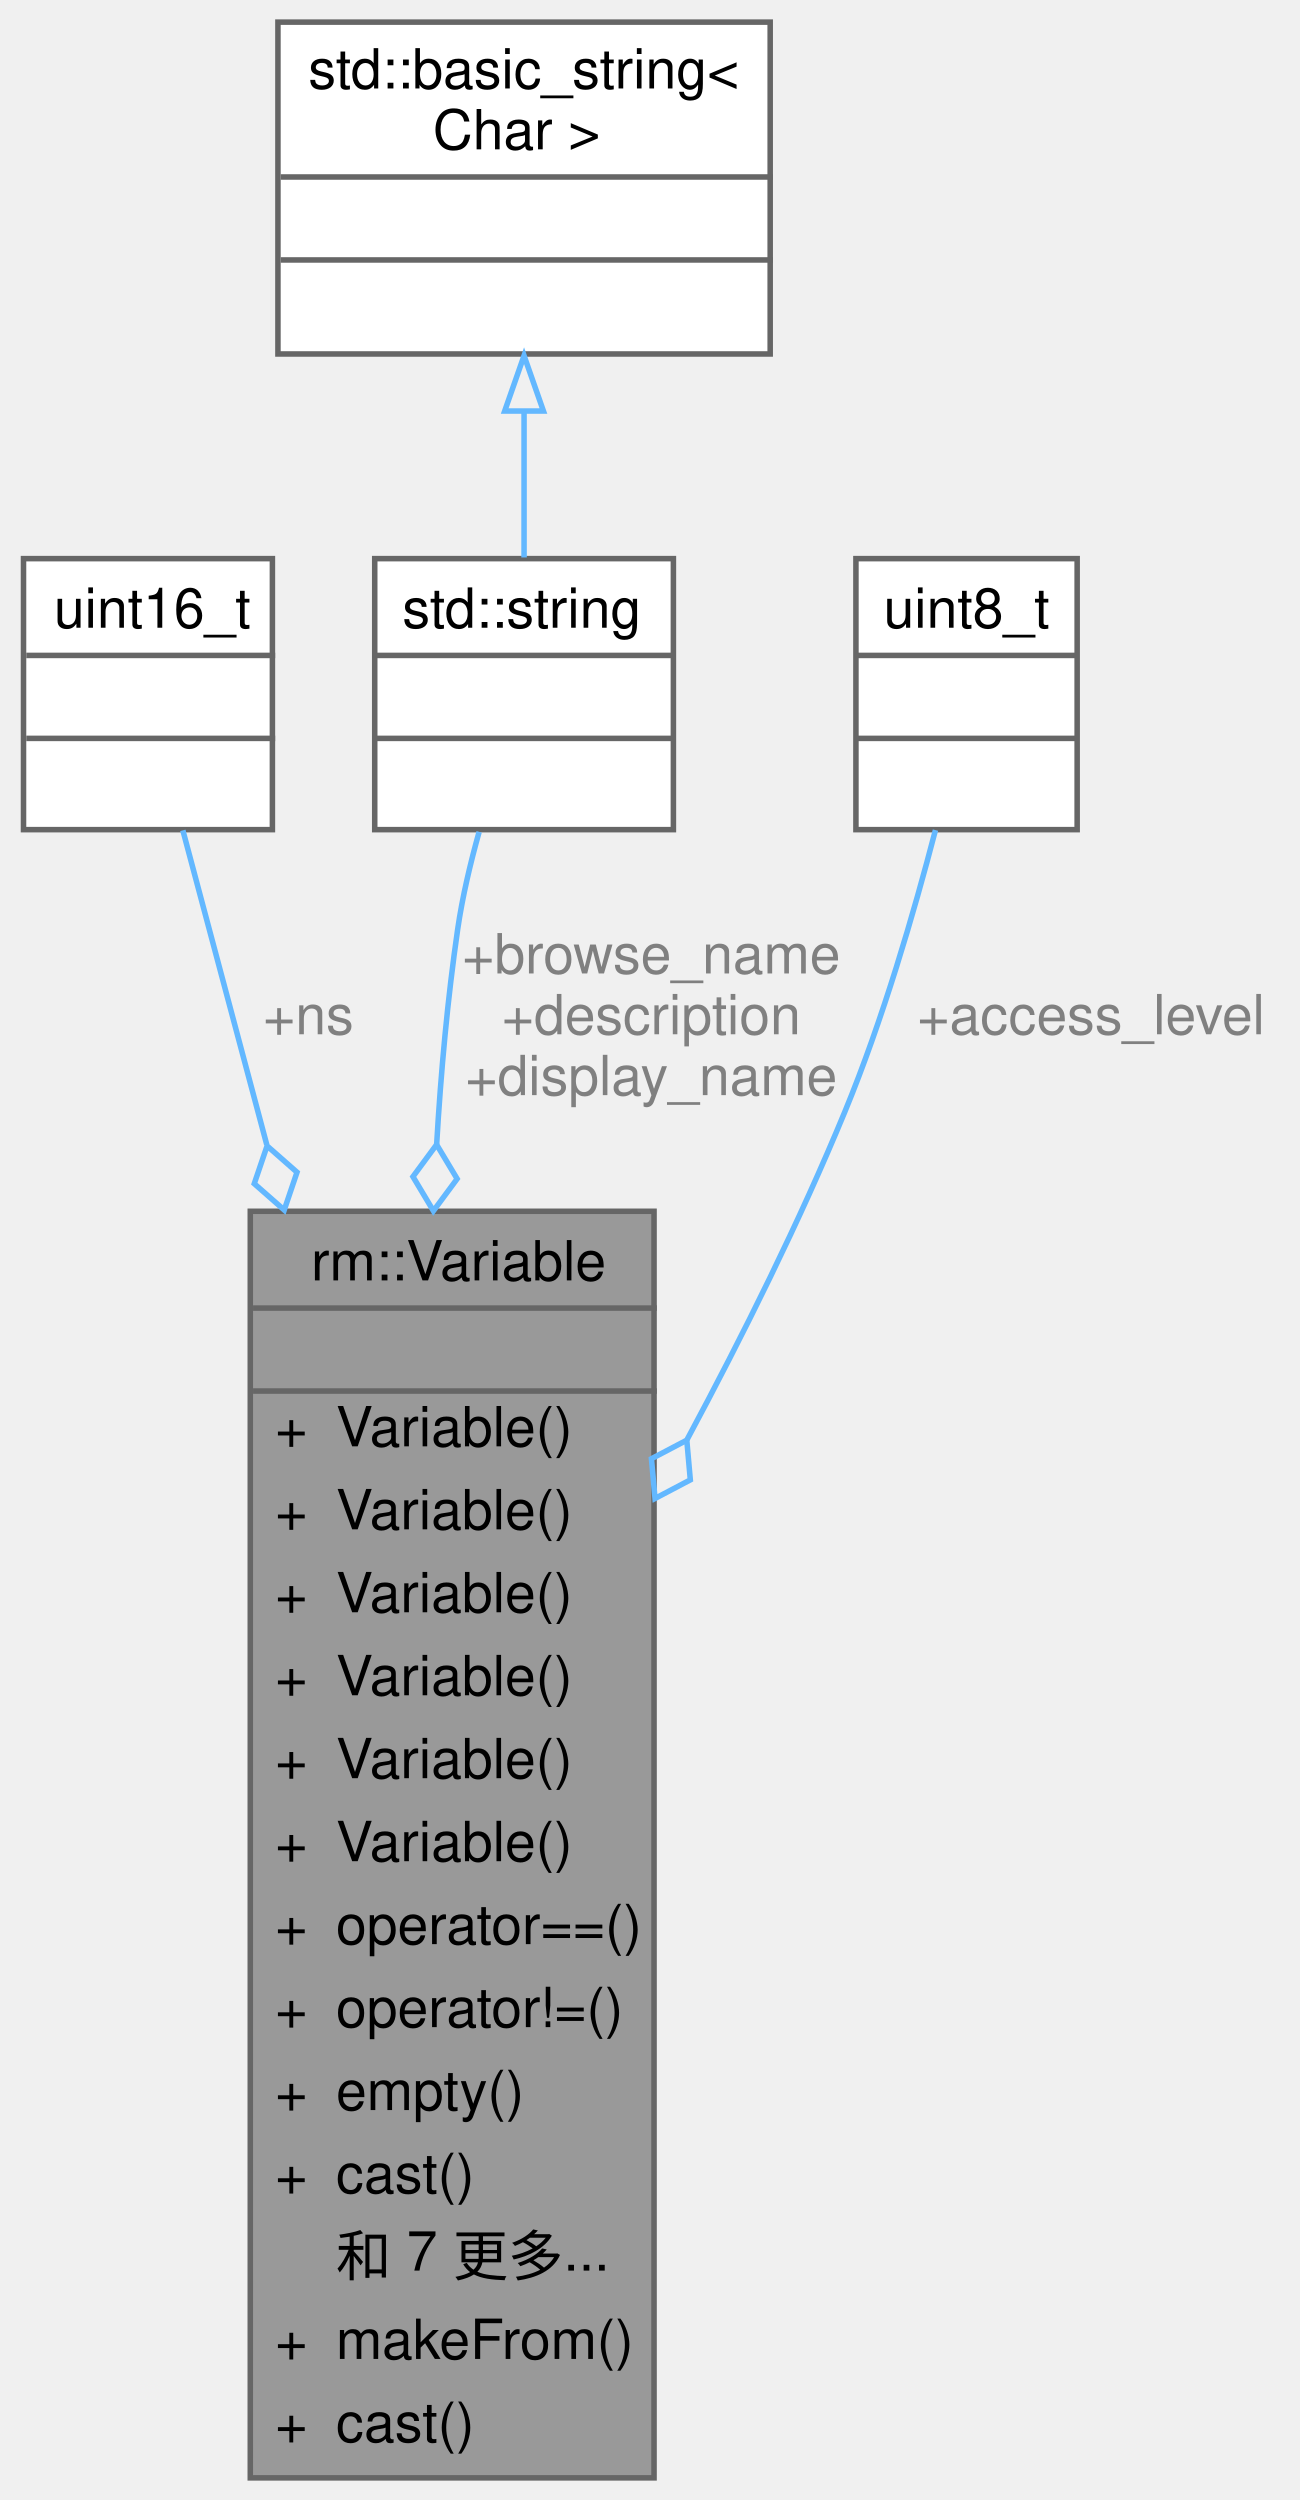
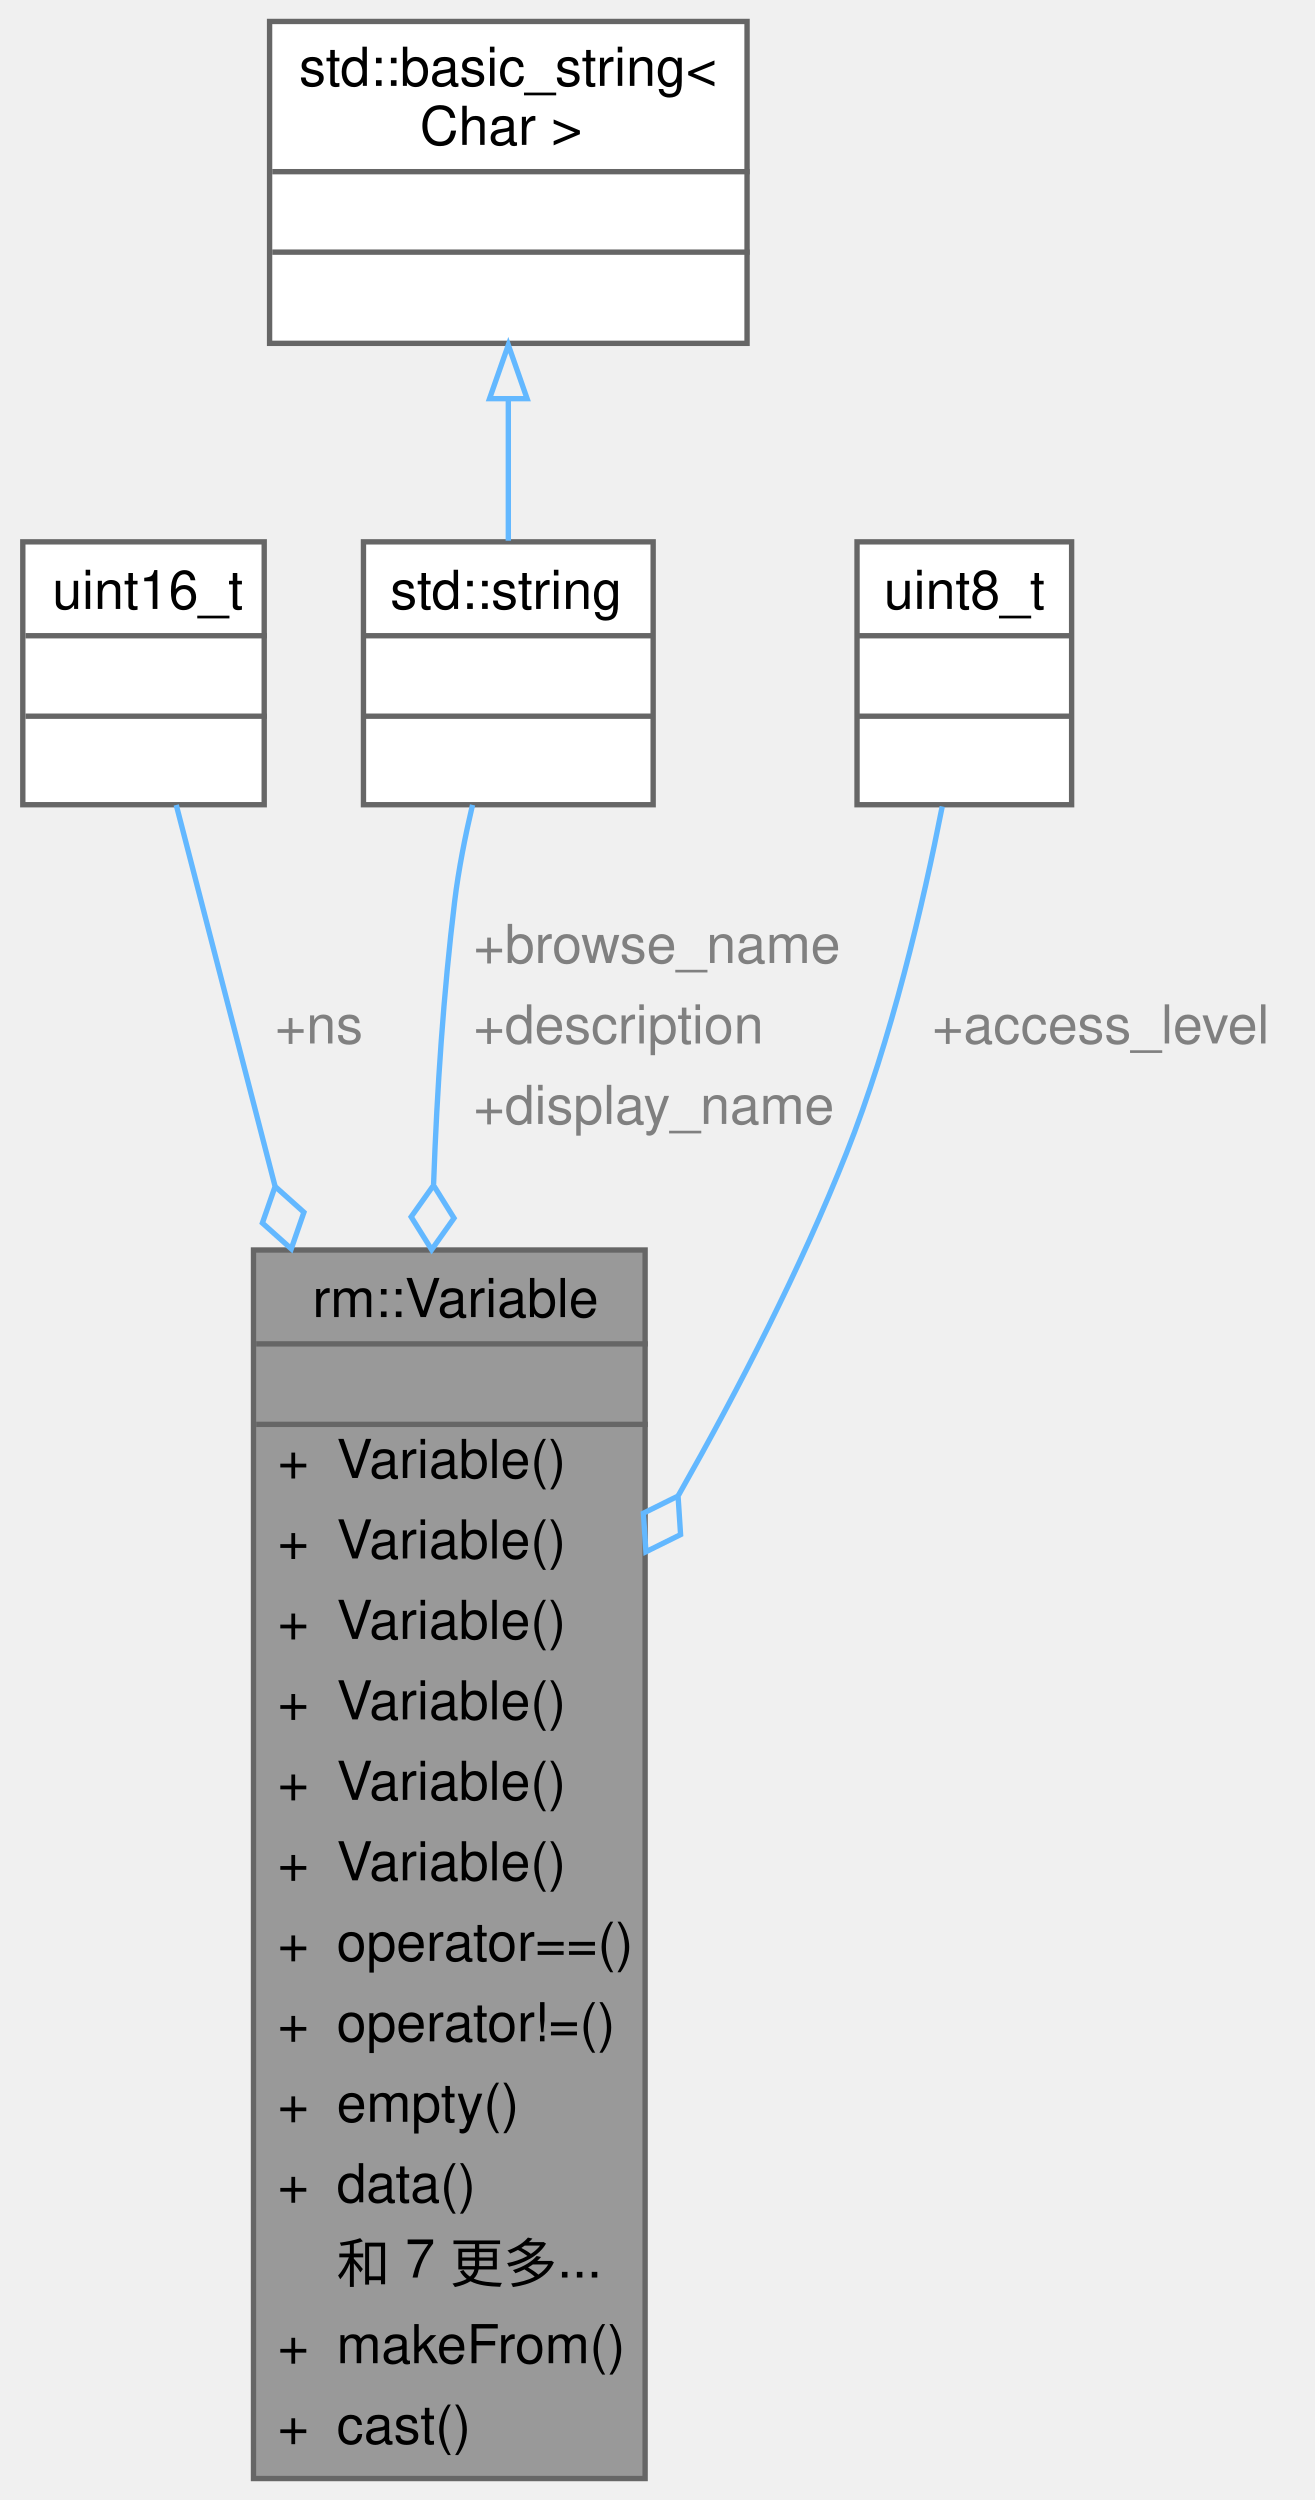
- <svg xmlns="http://www.w3.org/2000/svg" xmlns:xlink="http://www.w3.org/1999/xlink" width="235pt" height="452pt" viewBox="0.00 0.00 234.50 452.00">
-   <g id="graph0" class="graph" transform="scale(1 1) rotate(0) translate(4 448)">
+ <svg xmlns="http://www.w3.org/2000/svg" xmlns:xlink="http://www.w3.org/1999/xlink" width="245pt" height="466pt" viewBox="0.00 0.00 244.50 466.00">
+   <g id="graph0" class="graph" transform="scale(1 1) rotate(0) translate(4 462)">
    <g id="Node000001" class="node">
      <g id="a_Node000001">
        <a xlink:title="OPC UA 变量">
-           <polygon fill="#999999" stroke="transparent" points="114,-229 41,-229 41,0 114,0 114,-229" />
-           <text text-anchor="start" x="52" y="-216.5" font-family="Helvetica,sans-Serif" font-size="10.00">rm::Variable</text>
-           <text text-anchor="start" x="76" y="-201.5" font-family="Helvetica,sans-Serif" font-size="10.00"> </text>
-           <text text-anchor="start" x="45.5" y="-186.5" font-family="Helvetica,sans-Serif" font-size="10.00">+</text>
-           <text text-anchor="start" x="56.5" y="-186.5" font-family="Helvetica,sans-Serif" font-size="10.00">Variable()</text>
-           <text text-anchor="start" x="45.5" y="-171.5" font-family="Helvetica,sans-Serif" font-size="10.00">+</text>
-           <text text-anchor="start" x="56.5" y="-171.5" font-family="Helvetica,sans-Serif" font-size="10.00">Variable()</text>
-           <text text-anchor="start" x="45.5" y="-156.5" font-family="Helvetica,sans-Serif" font-size="10.00">+</text>
-           <text text-anchor="start" x="56.5" y="-156.5" font-family="Helvetica,sans-Serif" font-size="10.00">Variable()</text>
-           <text text-anchor="start" x="45.5" y="-141.5" font-family="Helvetica,sans-Serif" font-size="10.00">+</text>
-           <text text-anchor="start" x="56.5" y="-141.5" font-family="Helvetica,sans-Serif" font-size="10.00">Variable()</text>
-           <text text-anchor="start" x="45.5" y="-126.5" font-family="Helvetica,sans-Serif" font-size="10.00">+</text>
-           <text text-anchor="start" x="56.5" y="-126.5" font-family="Helvetica,sans-Serif" font-size="10.00">Variable()</text>
-           <text text-anchor="start" x="45.5" y="-111.5" font-family="Helvetica,sans-Serif" font-size="10.00">+</text>
-           <text text-anchor="start" x="56.5" y="-111.5" font-family="Helvetica,sans-Serif" font-size="10.00">Variable()</text>
-           <text text-anchor="start" x="45.5" y="-96.5" font-family="Helvetica,sans-Serif" font-size="10.00">+</text>
-           <text text-anchor="start" x="56.5" y="-96.5" font-family="Helvetica,sans-Serif" font-size="10.00">operator==()</text>
-           <text text-anchor="start" x="45.5" y="-81.5" font-family="Helvetica,sans-Serif" font-size="10.00">+</text>
-           <text text-anchor="start" x="56.5" y="-81.5" font-family="Helvetica,sans-Serif" font-size="10.00">operator!=()</text>
-           <text text-anchor="start" x="45.5" y="-66.5" font-family="Helvetica,sans-Serif" font-size="10.00">+</text>
-           <text text-anchor="start" x="56.5" y="-66.5" font-family="Helvetica,sans-Serif" font-size="10.00">empty()</text>
-           <text text-anchor="start" x="45.5" y="-51.5" font-family="Helvetica,sans-Serif" font-size="10.00">+</text>
-           <text text-anchor="start" x="56.5" y="-51.5" font-family="Helvetica,sans-Serif" font-size="10.00">cast()</text>
-           <text text-anchor="start" x="56.5" y="-36.5" font-family="Helvetica,sans-Serif" font-size="10.00">和 7 更多...</text>
-           <text text-anchor="start" x="45.5" y="-21.5" font-family="Helvetica,sans-Serif" font-size="10.00">+</text>
-           <text text-anchor="start" x="56.5" y="-21.5" font-family="Helvetica,sans-Serif" font-size="10.00">makeFrom()</text>
-           <text text-anchor="start" x="45.5" y="-6.5" font-family="Helvetica,sans-Serif" font-size="10.00">+</text>
-           <text text-anchor="start" x="56.5" y="-6.5" font-family="Helvetica,sans-Serif" font-size="10.00">cast()</text>
-           <polygon fill="#666666" stroke="#666666" points="41.5,-211.5 41.5,-211.5 114.5,-211.5 114.5,-211.5 41.5,-211.5" />
-           <polygon fill="#666666" stroke="#666666" points="41.5,-196.5 41.5,-196.5 114.5,-196.5 114.5,-196.5 41.5,-196.5" />
-           <polygon fill="none" stroke="#666666" points="41,0 41,-229 114,-229 114,0 41,0" />
+           <polygon fill="#999999" stroke="transparent" points="116,-229 43,-229 43,0 116,0 116,-229" />
+           <text text-anchor="start" x="54" y="-216.5" font-family="Helvetica,sans-Serif" font-size="10.00">rm::Variable</text>
+           <text text-anchor="start" x="78" y="-201.5" font-family="Helvetica,sans-Serif" font-size="10.00"> </text>
+           <text text-anchor="start" x="47.5" y="-186.5" font-family="Helvetica,sans-Serif" font-size="10.00">+</text>
+           <text text-anchor="start" x="58.5" y="-186.5" font-family="Helvetica,sans-Serif" font-size="10.00">Variable()</text>
+           <text text-anchor="start" x="47.5" y="-171.5" font-family="Helvetica,sans-Serif" font-size="10.00">+</text>
+           <text text-anchor="start" x="58.5" y="-171.5" font-family="Helvetica,sans-Serif" font-size="10.00">Variable()</text>
+           <text text-anchor="start" x="47.5" y="-156.5" font-family="Helvetica,sans-Serif" font-size="10.00">+</text>
+           <text text-anchor="start" x="58.5" y="-156.5" font-family="Helvetica,sans-Serif" font-size="10.00">Variable()</text>
+           <text text-anchor="start" x="47.5" y="-141.5" font-family="Helvetica,sans-Serif" font-size="10.00">+</text>
+           <text text-anchor="start" x="58.5" y="-141.5" font-family="Helvetica,sans-Serif" font-size="10.00">Variable()</text>
+           <text text-anchor="start" x="47.5" y="-126.5" font-family="Helvetica,sans-Serif" font-size="10.00">+</text>
+           <text text-anchor="start" x="58.5" y="-126.5" font-family="Helvetica,sans-Serif" font-size="10.00">Variable()</text>
+           <text text-anchor="start" x="47.5" y="-111.5" font-family="Helvetica,sans-Serif" font-size="10.00">+</text>
+           <text text-anchor="start" x="58.5" y="-111.5" font-family="Helvetica,sans-Serif" font-size="10.00">Variable()</text>
+           <text text-anchor="start" x="47.5" y="-96.5" font-family="Helvetica,sans-Serif" font-size="10.00">+</text>
+           <text text-anchor="start" x="58.5" y="-96.5" font-family="Helvetica,sans-Serif" font-size="10.00">operator==()</text>
+           <text text-anchor="start" x="47.5" y="-81.5" font-family="Helvetica,sans-Serif" font-size="10.00">+</text>
+           <text text-anchor="start" x="58.5" y="-81.5" font-family="Helvetica,sans-Serif" font-size="10.00">operator!=()</text>
+           <text text-anchor="start" x="47.5" y="-66.5" font-family="Helvetica,sans-Serif" font-size="10.00">+</text>
+           <text text-anchor="start" x="58.5" y="-66.5" font-family="Helvetica,sans-Serif" font-size="10.00">empty()</text>
+           <text text-anchor="start" x="47.5" y="-51.5" font-family="Helvetica,sans-Serif" font-size="10.00">+</text>
+           <text text-anchor="start" x="58.5" y="-51.5" font-family="Helvetica,sans-Serif" font-size="10.00">data()</text>
+           <text text-anchor="start" x="58.5" y="-36.5" font-family="Helvetica,sans-Serif" font-size="10.00">和 7 更多...</text>
+           <text text-anchor="start" x="47.5" y="-21.5" font-family="Helvetica,sans-Serif" font-size="10.00">+</text>
+           <text text-anchor="start" x="58.5" y="-21.5" font-family="Helvetica,sans-Serif" font-size="10.00">makeFrom()</text>
+           <text text-anchor="start" x="47.5" y="-6.5" font-family="Helvetica,sans-Serif" font-size="10.00">+</text>
+           <text text-anchor="start" x="58.5" y="-6.5" font-family="Helvetica,sans-Serif" font-size="10.00">cast()</text>
+           <polygon fill="#666666" stroke="#666666" points="43.5,-211.5 43.5,-211.5 116.5,-211.5 116.5,-211.5 43.5,-211.5" />
+           <polygon fill="#666666" stroke="#666666" points="43.5,-196.5 43.5,-196.5 116.5,-196.5 116.5,-196.5 43.5,-196.5" />
+           <polygon fill="none" stroke="#666666" points="43,0 43,-229 116,-229 116,0 43,0" />
        </a>
      </g>
    </g>
    <g id="Node000002" class="node">
      <g id="a_Node000002">
        <a xlink:title=" ">
-           <polygon fill="white" stroke="transparent" points="45,-347 0,-347 0,-298 45,-298 45,-347" />
-           <text text-anchor="start" x="5.5" y="-334.5" font-family="Helvetica,sans-Serif" font-size="10.00">uint16_t</text>
-           <text text-anchor="start" x="21" y="-319.5" font-family="Helvetica,sans-Serif" font-size="10.00"> </text>
-           <text text-anchor="start" x="21" y="-304.5" font-family="Helvetica,sans-Serif" font-size="10.00"> </text>
-           <polygon fill="#666666" stroke="#666666" points="0.5,-329.5 0.5,-329.5 45.5,-329.5 45.5,-329.5 0.5,-329.5" />
-           <polygon fill="#666666" stroke="#666666" points="0.5,-314.5 0.5,-314.5 45.5,-314.5 45.5,-314.5 0.5,-314.5" />
-           <polygon fill="none" stroke="#666666" points="0,-298 0,-347 45,-347 45,-298 0,-298" />
+           <polygon fill="white" stroke="transparent" points="45,-361 0,-361 0,-312 45,-312 45,-361" />
+           <text text-anchor="start" x="5.5" y="-348.5" font-family="Helvetica,sans-Serif" font-size="10.00">uint16_t</text>
+           <text text-anchor="start" x="21" y="-333.5" font-family="Helvetica,sans-Serif" font-size="10.00"> </text>
+           <text text-anchor="start" x="21" y="-318.5" font-family="Helvetica,sans-Serif" font-size="10.00"> </text>
+           <polygon fill="#666666" stroke="#666666" points="0.5,-343.5 0.5,-343.5 45.5,-343.5 45.5,-343.5 0.5,-343.5" />
+           <polygon fill="#666666" stroke="#666666" points="0.5,-328.5 0.5,-328.5 45.5,-328.5 45.5,-328.5 0.5,-328.5" />
+           <polygon fill="none" stroke="#666666" points="0,-312 0,-361 45,-361 45,-312 0,-312" />
        </a>
      </g>
    </g>
    <g id="edge1_Node000001_Node000002" class="edge">
      <g id="a_edge1_Node000001_Node000002">
        <a xlink:title=" ">
-           <path fill="none" stroke="#63b8ff" d="M28.81,-297.87C32.76,-283.09 38.18,-262.77 43.98,-241.05" />
-           <polygon fill="none" stroke="#63b8ff" points="44.04,-240.82 41.72,-233.99 47.14,-229.23 49.45,-236.06 44.04,-240.82" />
+           <path fill="none" stroke="#63b8ff" d="M28.6,-311.96C33.21,-294.16 39.94,-268.2 47,-240.96" />
+           <polygon fill="none" stroke="#63b8ff" points="47.03,-240.84 44.66,-234.03 50.04,-229.22 52.4,-236.03 47.03,-240.84" />
        </a>
      </g>
-       <text text-anchor="middle" x="51.5" y="-261" font-family="Helvetica,sans-Serif" font-size="10.00" fill="grey"> +ns</text>
+       <text text-anchor="start" x="47" y="-267.5" font-family="Helvetica,sans-Serif" font-size="10.00" fill="grey">+ns</text>
    </g>
    <g id="Node000003" class="node">
      <g id="a_Node000003">
        <a xlink:title=" ">
-           <polygon fill="white" stroke="transparent" points="117.5,-347 63.5,-347 63.5,-298 117.5,-298 117.5,-347" />
-           <text text-anchor="start" x="68.5" y="-334.5" font-family="Helvetica,sans-Serif" font-size="10.00">std::string</text>
-           <text text-anchor="start" x="88.5" y="-319.5" font-family="Helvetica,sans-Serif" font-size="10.00"> </text>
-           <text text-anchor="start" x="88.5" y="-304.5" font-family="Helvetica,sans-Serif" font-size="10.00"> </text>
-           <polygon fill="#666666" stroke="#666666" points="63.5,-329.5 63.5,-329.5 117.5,-329.5 117.5,-329.5 63.5,-329.5" />
-           <polygon fill="#666666" stroke="#666666" points="63.5,-314.5 63.5,-314.5 117.5,-314.5 117.5,-314.5 63.5,-314.5" />
-           <polygon fill="none" stroke="#666666" points="63.5,-298 63.5,-347 117.5,-347 117.5,-298 63.5,-298" />
+           <polygon fill="white" stroke="transparent" points="117.5,-361 63.5,-361 63.5,-312 117.5,-312 117.5,-361" />
+           <text text-anchor="start" x="68.5" y="-348.5" font-family="Helvetica,sans-Serif" font-size="10.00">std::string</text>
+           <text text-anchor="start" x="88.5" y="-333.5" font-family="Helvetica,sans-Serif" font-size="10.00"> </text>
+           <text text-anchor="start" x="88.5" y="-318.5" font-family="Helvetica,sans-Serif" font-size="10.00"> </text>
+           <polygon fill="#666666" stroke="#666666" points="63.5,-343.5 63.5,-343.5 117.5,-343.5 117.5,-343.5 63.5,-343.5" />
+           <polygon fill="#666666" stroke="#666666" points="63.5,-328.5 63.5,-328.5 117.5,-328.5 117.5,-328.5 63.5,-328.5" />
+           <polygon fill="none" stroke="#666666" points="63.5,-312 63.5,-361 117.5,-361 117.5,-312 63.5,-312" />
        </a>
      </g>
    </g>
    <g id="edge2_Node000001_Node000003" class="edge">
      <g id="a_edge2_Node000001_Node000003">
        <a xlink:title=" ">
-           <path fill="none" stroke="#63b8ff" d="M82.38,-297.61C80.78,-291.9 79.34,-285.79 78.5,-280 76.68,-267.45 75.47,-254.3 74.7,-241.14" />
-           <polygon fill="none" stroke="#63b8ff" points="74.69,-241.06 70.41,-235.26 74.11,-229.07 78.4,-234.87 74.69,-241.06" />
+           <path fill="none" stroke="#63b8ff" d="M83.83,-311.97C82.46,-306.15 81.22,-299.89 80.5,-294 78.43,-277 77.21,-259.03 76.57,-241.29" />
+           <polygon fill="none" stroke="#63b8ff" points="76.56,-241.06 72.39,-235.18 76.21,-229.06 80.38,-234.94 76.56,-241.06" />
        </a>
      </g>
-       <text text-anchor="middle" x="113.5" y="-272" font-family="Helvetica,sans-Serif" font-size="10.00" fill="grey"> +browse_name</text>
-       <text text-anchor="middle" x="113.5" y="-261" font-family="Helvetica,sans-Serif" font-size="10.00" fill="grey">+description</text>
-       <text text-anchor="middle" x="113.5" y="-250" font-family="Helvetica,sans-Serif" font-size="10.00" fill="grey">+display_name</text>
+       <text text-anchor="start" x="84" y="-282.5" font-family="Helvetica,sans-Serif" font-size="10.00" fill="grey">+browse_name</text>
+       <text text-anchor="start" x="84" y="-267.5" font-family="Helvetica,sans-Serif" font-size="10.00" fill="grey">+description</text>
+       <text text-anchor="start" x="84" y="-252.5" font-family="Helvetica,sans-Serif" font-size="10.00" fill="grey">+display_name</text>
    </g>
    <g id="Node000004" class="node">
      <g id="a_Node000004">
        <a xlink:title=" ">
-           <polygon fill="white" stroke="transparent" points="135,-444 46,-444 46,-384 135,-384 135,-444" />
-           <text text-anchor="start" x="51.5" y="-432" font-family="Helvetica,sans-Serif" font-size="10.00">std::basic_string&lt;</text>
-           <text text-anchor="start" x="74" y="-421" font-family="Helvetica,sans-Serif" font-size="10.00"> Char &gt;</text>
-           <text text-anchor="start" x="89" y="-406" font-family="Helvetica,sans-Serif" font-size="10.00"> </text>
-           <text text-anchor="start" x="89" y="-391" font-family="Helvetica,sans-Serif" font-size="10.00"> </text>
-           <polygon fill="#666666" stroke="#666666" points="46.5,-416 46.5,-416 135.5,-416 135.5,-416 46.5,-416" />
-           <polygon fill="#666666" stroke="#666666" points="46.5,-401 46.5,-401 135.5,-401 135.5,-401 46.5,-401" />
-           <polygon fill="none" stroke="#666666" points="46,-384 46,-444 135,-444 135,-384 46,-384" />
+           <polygon fill="white" stroke="transparent" points="135,-458 46,-458 46,-398 135,-398 135,-458" />
+           <text text-anchor="start" x="51.5" y="-446" font-family="Helvetica,sans-Serif" font-size="10.00">std::basic_string&lt;</text>
+           <text text-anchor="start" x="74" y="-435" font-family="Helvetica,sans-Serif" font-size="10.00"> Char &gt;</text>
+           <text text-anchor="start" x="89" y="-420" font-family="Helvetica,sans-Serif" font-size="10.00"> </text>
+           <text text-anchor="start" x="89" y="-405" font-family="Helvetica,sans-Serif" font-size="10.00"> </text>
+           <polygon fill="#666666" stroke="#666666" points="46.5,-430 46.5,-430 135.5,-430 135.5,-430 46.5,-430" />
+           <polygon fill="#666666" stroke="#666666" points="46.5,-415 46.5,-415 135.5,-415 135.5,-415 46.5,-415" />
+           <polygon fill="none" stroke="#666666" points="46,-398 46,-458 135,-458 135,-398 46,-398" />
        </a>
      </g>
    </g>
    <g id="edge3_Node000003_Node000004" class="edge">
      <g id="a_edge3_Node000003_Node000004">
        <a xlink:title=" ">
-           <path fill="none" stroke="#63b8ff" d="M90.5,-373.41C90.5,-364.47 90.5,-355.25 90.5,-347.21" />
-           <polygon fill="none" stroke="#63b8ff" points="87,-373.69 90.5,-383.69 94,-373.69 87,-373.69" />
+           <path fill="none" stroke="#63b8ff" d="M90.5,-387.41C90.5,-378.47 90.5,-369.25 90.5,-361.21" />
+           <polygon fill="none" stroke="#63b8ff" points="87,-387.69 90.5,-397.69 94,-387.69 87,-387.69" />
        </a>
      </g>
    </g>
    <g id="Node000005" class="node">
      <g id="a_Node000005">
        <a xlink:title=" ">
-           <polygon fill="white" stroke="transparent" points="190.5,-347 150.5,-347 150.5,-298 190.5,-298 190.5,-347" />
-           <text text-anchor="start" x="155.5" y="-334.5" font-family="Helvetica,sans-Serif" font-size="10.00">uint8_t</text>
-           <text text-anchor="start" x="168.5" y="-319.5" font-family="Helvetica,sans-Serif" font-size="10.00"> </text>
-           <text text-anchor="start" x="168.5" y="-304.5" font-family="Helvetica,sans-Serif" font-size="10.00"> </text>
-           <polygon fill="#666666" stroke="#666666" points="150.5,-329.5 150.5,-329.5 190.5,-329.5 190.5,-329.5 150.5,-329.5" />
-           <polygon fill="#666666" stroke="#666666" points="150.5,-314.5 150.5,-314.5 190.5,-314.5 190.5,-314.5 150.5,-314.5" />
-           <polygon fill="none" stroke="#666666" points="150.5,-298 150.5,-347 190.5,-347 190.5,-298 150.5,-298" />
+           <polygon fill="white" stroke="transparent" points="195.5,-361 155.5,-361 155.5,-312 195.5,-312 195.5,-361" />
+           <text text-anchor="start" x="160.5" y="-348.5" font-family="Helvetica,sans-Serif" font-size="10.00">uint8_t</text>
+           <text text-anchor="start" x="173.5" y="-333.5" font-family="Helvetica,sans-Serif" font-size="10.00"> </text>
+           <text text-anchor="start" x="173.5" y="-318.5" font-family="Helvetica,sans-Serif" font-size="10.00"> </text>
+           <polygon fill="#666666" stroke="#666666" points="155.5,-343.5 155.5,-343.5 195.5,-343.5 195.5,-343.5 155.5,-343.5" />
+           <polygon fill="#666666" stroke="#666666" points="155.5,-328.5 155.5,-328.5 195.5,-328.5 195.5,-328.5 155.5,-328.5" />
+           <polygon fill="none" stroke="#666666" points="155.5,-312 155.5,-361 195.5,-361 195.5,-312 155.5,-312" />
        </a>
      </g>
    </g>
    <g id="edge4_Node000001_Node000005" class="edge">
      <g id="a_edge4_Node000001_Node000005">
        <a xlink:title=" ">
-           <path fill="none" stroke="#63b8ff" d="M164.88,-297.92C161.01,-283.04 155.34,-263.58 148.5,-247 140.36,-227.26 130.11,-206.62 119.96,-187.7" />
-           <polygon fill="none" stroke="#63b8ff" points="119.92,-187.62 113.53,-184.26 114.18,-177.08 120.56,-180.44 119.92,-187.62" />
+           <path fill="none" stroke="#63b8ff" d="M171.38,-311.67C167.83,-293.54 161.92,-268.19 153.5,-247 144.97,-225.54 133.55,-203.26 122.22,-183.28" />
+           <polygon fill="none" stroke="#63b8ff" points="122.14,-183.14 115.68,-179.94 116.15,-172.75 122.61,-175.95 122.14,-183.14" />
        </a>
      </g>
-       <text text-anchor="middle" x="193" y="-261" font-family="Helvetica,sans-Serif" font-size="10.00" fill="grey"> +access_level</text>
+       <text text-anchor="start" x="169.5" y="-267.5" font-family="Helvetica,sans-Serif" font-size="10.00" fill="grey">+access_level</text>
    </g>
  </g>
</svg>
